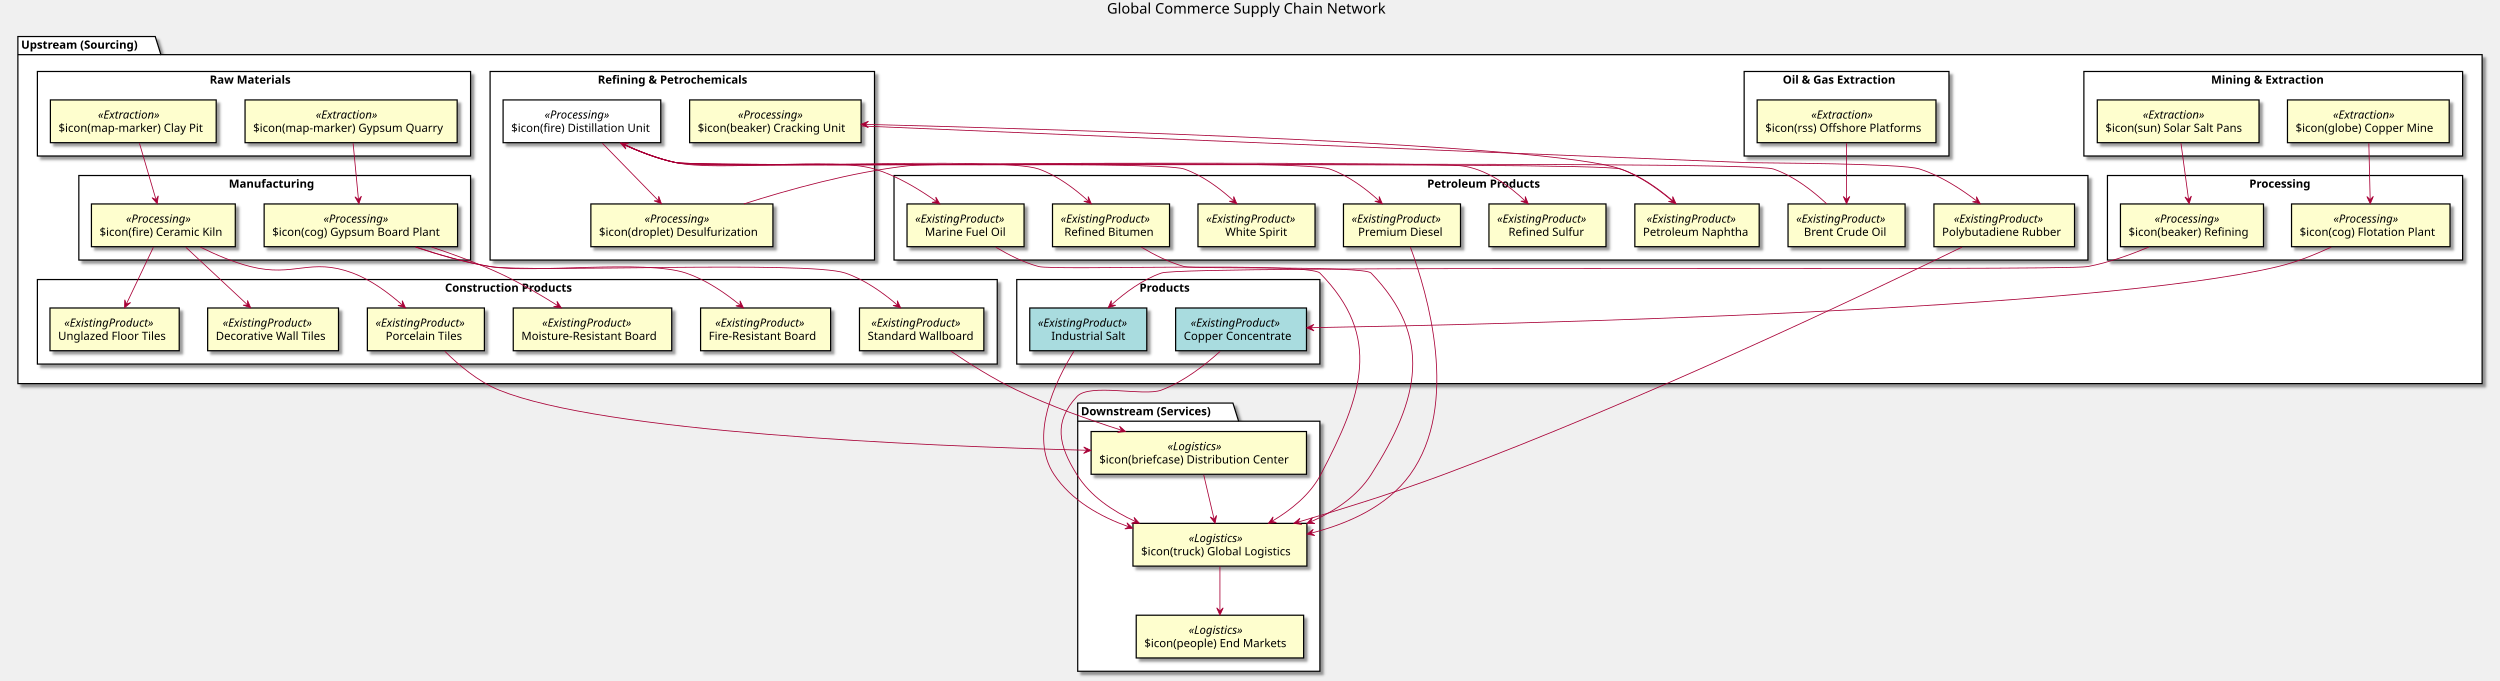
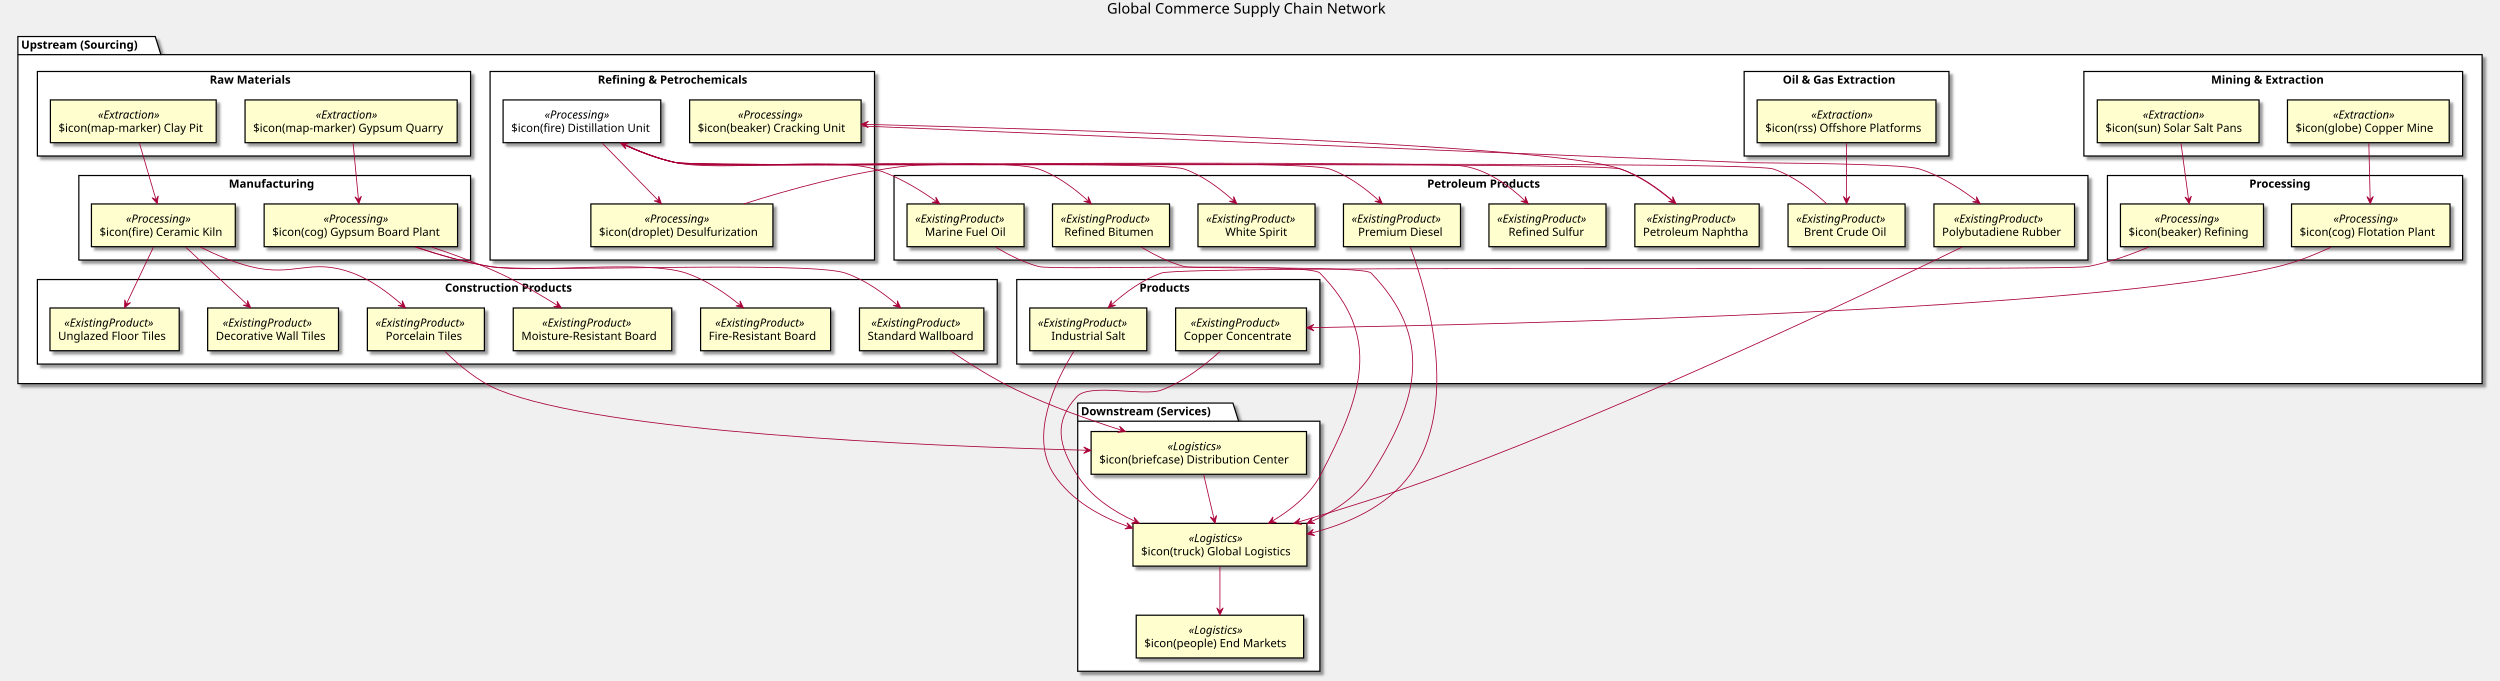
<svg xmlns="http://www.w3.org/2000/svg" contentScriptType="application/ecmascript" contentStyleType="text/css" height="837px" preserveAspectRatio="none" style="width:3076px;height:837px;" version="1.1" viewBox="0 0 3076 837" width="3076px" zoomAndPan="magnify">
  <defs>
-     <filter height="300%" id="f1mlf3yd6cgtb9" width="300%" x="-1" y="-1">
+     <filter height="300%" id="f5r9jz3cipyxp" width="300%" x="-1" y="-1">
      <feGaussianBlur result="blurOut" stdDeviation="2.0" />
      <feColorMatrix in="blurOut" result="blurOut2" type="matrix" values="0 0 0 0 0 0 0 0 0 0 0 0 0 0 0 0 0 0 .4 0" />
      <feOffset dx="4.0" dy="4.0" in="blurOut2" result="blurOut3" />
      <feBlend in="SourceGraphic" in2="blurOut3" mode="normal" />
    </filter>
  </defs>
  <g>
    <text fill="#000000" font-family="sans-serif" font-size="18" lengthAdjust="spacingAndGlyphs" textLength="364" x="1362" y="16.708">Global Commerce Supply Chain Network</text>
-     <polygon fill="#FFFFFF" filter="url(#f1mlf3yd6cgtb9)" points="22,44.953,191,44.953,198,67.25,3054,67.25,3054,471.953,22,471.953,22,44.953" style="stroke: #000000; stroke-width: 1.5;" />
+     <polygon fill="#FFFFFF" filter="url(#f5r9jz3cipyxp)" points="22,44.953,191,44.953,198,67.25,3054,67.25,3054,471.953,22,471.953,22,44.953" style="stroke: #000000; stroke-width: 1.5;" />
    <line style="stroke: #000000; stroke-width: 1.5;" x1="22" x2="198" y1="67.25" y2="67.25" />
    <text fill="#000000" font-family="sans-serif" font-size="14" font-weight="bold" lengthAdjust="spacingAndGlyphs" textLength="163" x="26" y="59.948">Upstream (Sourcing)</text>
-     <rect fill="#FFFFFF" filter="url(#f1mlf3yd6cgtb9)" height="104" style="stroke: #000000; stroke-width: 1.5;" width="466" x="2564" y="87.953" />
+     <rect fill="#FFFFFF" filter="url(#f5r9jz3cipyxp)" height="104" style="stroke: #000000; stroke-width: 1.5;" width="466" x="2564" y="87.953" />
    <text fill="#000000" font-family="sans-serif" font-size="14" font-weight="bold" lengthAdjust="spacingAndGlyphs" textLength="153" x="2720.5" y="102.948">Mining &amp; Extraction</text>
-     <rect fill="#FFFFFF" filter="url(#f1mlf3yd6cgtb9)" height="104" style="stroke: #000000; stroke-width: 1.5;" width="437" x="2593" y="215.953" />
+     <rect fill="#FFFFFF" filter="url(#f5r9jz3cipyxp)" height="104" style="stroke: #000000; stroke-width: 1.5;" width="437" x="2593" y="215.953" />
    <text fill="#000000" font-family="sans-serif" font-size="14" font-weight="bold" lengthAdjust="spacingAndGlyphs" textLength="88" x="2767.5" y="230.948">Processing</text>
-     <rect fill="#FFFFFF" filter="url(#f1mlf3yd6cgtb9)" height="104" style="stroke: #000000; stroke-width: 1.5;" width="373" x="1251" y="343.953" />
+     <rect fill="#FFFFFF" filter="url(#f5r9jz3cipyxp)" height="104" style="stroke: #000000; stroke-width: 1.5;" width="373" x="1251" y="343.953" />
    <text fill="#000000" font-family="sans-serif" font-size="14" font-weight="bold" lengthAdjust="spacingAndGlyphs" textLength="71" x="1402" y="358.948">Products</text>
-     <rect fill="#FFFFFF" filter="url(#f1mlf3yd6cgtb9)" height="104" style="stroke: #000000; stroke-width: 1.5;" width="252" x="2146" y="87.953" />
+     <rect fill="#FFFFFF" filter="url(#f5r9jz3cipyxp)" height="104" style="stroke: #000000; stroke-width: 1.5;" width="252" x="2146" y="87.953" />
    <text fill="#000000" font-family="sans-serif" font-size="14" font-weight="bold" lengthAdjust="spacingAndGlyphs" textLength="157" x="2193.5" y="102.948">Oil &amp; Gas Extraction</text>
-     <rect fill="#FFFFFF" filter="url(#f1mlf3yd6cgtb9)" height="232" style="stroke: #000000; stroke-width: 1.5;" width="473" x="603" y="87.953" />
+     <rect fill="#FFFFFF" filter="url(#f5r9jz3cipyxp)" height="232" style="stroke: #000000; stroke-width: 1.5;" width="473" x="603" y="87.953" />
    <text fill="#000000" font-family="sans-serif" font-size="14" font-weight="bold" lengthAdjust="spacingAndGlyphs" textLength="208" x="735.5" y="102.948">Refining &amp; Petrochemicals</text>
-     <rect fill="#FFFFFF" filter="url(#f1mlf3yd6cgtb9)" height="104" style="stroke: #000000; stroke-width: 1.5;" width="1469" x="1100" y="215.953" />
+     <rect fill="#FFFFFF" filter="url(#f5r9jz3cipyxp)" height="104" style="stroke: #000000; stroke-width: 1.5;" width="1469" x="1100" y="215.953" />
    <text fill="#000000" font-family="sans-serif" font-size="14" font-weight="bold" lengthAdjust="spacingAndGlyphs" textLength="157" x="1756" y="230.948">Petroleum Products</text>
-     <rect fill="#FFFFFF" filter="url(#f1mlf3yd6cgtb9)" height="104" style="stroke: #000000; stroke-width: 1.5;" width="533" x="46" y="87.953" />
+     <rect fill="#FFFFFF" filter="url(#f5r9jz3cipyxp)" height="104" style="stroke: #000000; stroke-width: 1.5;" width="533" x="46" y="87.953" />
    <text fill="#000000" font-family="sans-serif" font-size="14" font-weight="bold" lengthAdjust="spacingAndGlyphs" textLength="109" x="258" y="102.948">Raw Materials</text>
-     <rect fill="#FFFFFF" filter="url(#f1mlf3yd6cgtb9)" height="104" style="stroke: #000000; stroke-width: 1.5;" width="482" x="97" y="215.953" />
+     <rect fill="#FFFFFF" filter="url(#f5r9jz3cipyxp)" height="104" style="stroke: #000000; stroke-width: 1.5;" width="482" x="97" y="215.953" />
    <text fill="#000000" font-family="sans-serif" font-size="14" font-weight="bold" lengthAdjust="spacingAndGlyphs" textLength="113" x="281.5" y="230.948">Manufacturing</text>
-     <rect fill="#FFFFFF" filter="url(#f1mlf3yd6cgtb9)" height="104" style="stroke: #000000; stroke-width: 1.5;" width="1181" x="46" y="343.953" />
+     <rect fill="#FFFFFF" filter="url(#f5r9jz3cipyxp)" height="104" style="stroke: #000000; stroke-width: 1.5;" width="1181" x="46" y="343.953" />
    <text fill="#000000" font-family="sans-serif" font-size="14" font-weight="bold" lengthAdjust="spacingAndGlyphs" textLength="178" x="547.5" y="358.948">Construction Products</text>
-     <polygon fill="#FFFFFF" filter="url(#f1mlf3yd6cgtb9)" points="1326,495.953,1517,495.953,1524,518.25,1624,518.25,1624,825.953,1326,825.953,1326,495.953" style="stroke: #000000; stroke-width: 1.5;" />
+     <polygon fill="#FFFFFF" filter="url(#f5r9jz3cipyxp)" points="1326,495.953,1517,495.953,1524,518.25,1624,518.25,1624,825.953,1326,825.953,1326,495.953" style="stroke: #000000; stroke-width: 1.5;" />
    <line style="stroke: #000000; stroke-width: 1.5;" x1="1326" x2="1524" y1="518.25" y2="518.25" />
    <text fill="#000000" font-family="sans-serif" font-size="14" font-weight="bold" lengthAdjust="spacingAndGlyphs" textLength="185" x="1330" y="510.948">Downstream (Services)</text>
-     <rect fill="#FEFECE" filter="url(#f1mlf3yd6cgtb9)" height="52.594" style="stroke: #000000; stroke-width: 1.5;" width="199" x="2814.5" y="122.953" />
+     <rect fill="#FEFECE" filter="url(#f5r9jz3cipyxp)" height="52.594" style="stroke: #000000; stroke-width: 1.5;" width="199" x="2814.5" y="122.953" />
    <text fill="#000000" font-family="sans-serif" font-size="14" font-style="italic" lengthAdjust="spacingAndGlyphs" textLength="87" x="2870.5" y="145.948">«Extraction»</text>
    <text fill="#000000" font-family="sans-serif" font-size="14" lengthAdjust="spacingAndGlyphs" textLength="179" x="2824.5" y="162.245">$icon(globe) Copper Mine</text>
-     <rect fill="#FEFECE" filter="url(#f1mlf3yd6cgtb9)" height="52.594" style="stroke: #000000; stroke-width: 1.5;" width="199" x="2580.5" y="122.953" />
+     <rect fill="#FEFECE" filter="url(#f5r9jz3cipyxp)" height="52.594" style="stroke: #000000; stroke-width: 1.5;" width="199" x="2580.5" y="122.953" />
    <text fill="#000000" font-family="sans-serif" font-size="14" font-style="italic" lengthAdjust="spacingAndGlyphs" textLength="87" x="2636.5" y="145.948">«Extraction»</text>
    <text fill="#000000" font-family="sans-serif" font-size="14" lengthAdjust="spacingAndGlyphs" textLength="179" x="2590.5" y="162.245">$icon(sun) Solar Salt Pans</text>
-     <rect fill="#FEFECE" filter="url(#f1mlf3yd6cgtb9)" height="52.594" style="stroke: #000000; stroke-width: 1.5;" width="195" x="2819.5" y="250.953" />
+     <rect fill="#FEFECE" filter="url(#f5r9jz3cipyxp)" height="52.594" style="stroke: #000000; stroke-width: 1.5;" width="195" x="2819.5" y="250.953" />
    <text fill="#000000" font-family="sans-serif" font-size="14" font-style="italic" lengthAdjust="spacingAndGlyphs" textLength="92" x="2871" y="273.948">«Processing»</text>
    <text fill="#000000" font-family="sans-serif" font-size="14" lengthAdjust="spacingAndGlyphs" textLength="175" x="2829.5" y="290.245">$icon(cog) Flotation Plant</text>
-     <rect fill="#FEFECE" filter="url(#f1mlf3yd6cgtb9)" height="52.594" style="stroke: #000000; stroke-width: 1.5;" width="176" x="2609" y="250.953" />
+     <rect fill="#FEFECE" filter="url(#f5r9jz3cipyxp)" height="52.594" style="stroke: #000000; stroke-width: 1.5;" width="176" x="2609" y="250.953" />
    <text fill="#000000" font-family="sans-serif" font-size="14" font-style="italic" lengthAdjust="spacingAndGlyphs" textLength="92" x="2651" y="273.948">«Processing»</text>
    <text fill="#000000" font-family="sans-serif" font-size="14" lengthAdjust="spacingAndGlyphs" textLength="156" x="2619" y="290.245">$icon(beaker) Refining</text>
-     <rect fill="#A9DCDF" filter="url(#f1mlf3yd6cgtb9)" height="52.594" style="stroke: #000000; stroke-width: 1.5;" width="161" x="1446.5" y="378.953" />
+     <rect fill="#FEFECE" filter="url(#f5r9jz3cipyxp)" height="52.594" style="stroke: #000000; stroke-width: 1.5;" width="161" x="1446.5" y="378.953" />
    <text fill="#000000" font-family="sans-serif" font-size="14" font-style="italic" lengthAdjust="spacingAndGlyphs" textLength="124" x="1465" y="401.948">«ExistingProduct»</text>
    <text fill="#000000" font-family="sans-serif" font-size="14" lengthAdjust="spacingAndGlyphs" textLength="141" x="1456.5" y="418.245">Copper Concentrate</text>
-     <rect fill="#A9DCDF" filter="url(#f1mlf3yd6cgtb9)" height="52.594" style="stroke: #000000; stroke-width: 1.5;" width="144" x="1267" y="378.953" />
+     <rect fill="#FEFECE" filter="url(#f5r9jz3cipyxp)" height="52.594" style="stroke: #000000; stroke-width: 1.5;" width="144" x="1267" y="378.953" />
    <text fill="#000000" font-family="sans-serif" font-size="14" font-style="italic" lengthAdjust="spacingAndGlyphs" textLength="124" x="1277" y="401.948">«ExistingProduct»</text>
    <text fill="#000000" font-family="sans-serif" font-size="14" lengthAdjust="spacingAndGlyphs" textLength="91" x="1293.5" y="418.245">Industrial Salt</text>
-     <rect fill="#FEFECE" filter="url(#f1mlf3yd6cgtb9)" height="52.594" style="stroke: #000000; stroke-width: 1.5;" width="220" x="2162" y="122.953" />
+     <rect fill="#FEFECE" filter="url(#f5r9jz3cipyxp)" height="52.594" style="stroke: #000000; stroke-width: 1.5;" width="220" x="2162" y="122.953" />
    <text fill="#000000" font-family="sans-serif" font-size="14" font-style="italic" lengthAdjust="spacingAndGlyphs" textLength="87" x="2228.5" y="145.948">«Extraction»</text>
    <text fill="#000000" font-family="sans-serif" font-size="14" lengthAdjust="spacingAndGlyphs" textLength="200" x="2172" y="162.245">$icon(rss) Offshore Platforms</text>
-     <rect fill="#FFFFFF" filter="url(#f1mlf3yd6cgtb9)" height="52.594" style="stroke: #000000; stroke-width: 1.5;" width="194" x="619" y="122.953" />
+     <rect fill="#FFFFFF" filter="url(#f5r9jz3cipyxp)" height="52.594" style="stroke: #000000; stroke-width: 1.5;" width="194" x="619" y="122.953" />
    <text fill="#000000" font-family="sans-serif" font-size="14" font-style="italic" lengthAdjust="spacingAndGlyphs" textLength="92" x="670" y="145.948">«Processing»</text>
    <text fill="#000000" font-family="sans-serif" font-size="14" lengthAdjust="spacingAndGlyphs" textLength="174" x="629" y="162.245">$icon(fire) Distillation Unit</text>
-     <rect fill="#FEFECE" filter="url(#f1mlf3yd6cgtb9)" height="52.594" style="stroke: #000000; stroke-width: 1.5;" width="211" x="848.5" y="122.953" />
+     <rect fill="#FEFECE" filter="url(#f5r9jz3cipyxp)" height="52.594" style="stroke: #000000; stroke-width: 1.5;" width="211" x="848.5" y="122.953" />
    <text fill="#000000" font-family="sans-serif" font-size="14" font-style="italic" lengthAdjust="spacingAndGlyphs" textLength="92" x="908" y="145.948">«Processing»</text>
    <text fill="#000000" font-family="sans-serif" font-size="14" lengthAdjust="spacingAndGlyphs" textLength="191" x="858.5" y="162.245">$icon(beaker) Cracking Unit</text>
-     <rect fill="#FEFECE" filter="url(#f1mlf3yd6cgtb9)" height="52.594" style="stroke: #000000; stroke-width: 1.5;" width="224" x="727" y="250.953" />
+     <rect fill="#FEFECE" filter="url(#f5r9jz3cipyxp)" height="52.594" style="stroke: #000000; stroke-width: 1.5;" width="224" x="727" y="250.953" />
    <text fill="#000000" font-family="sans-serif" font-size="14" font-style="italic" lengthAdjust="spacingAndGlyphs" textLength="92" x="793" y="273.948">«Processing»</text>
    <text fill="#000000" font-family="sans-serif" font-size="14" lengthAdjust="spacingAndGlyphs" textLength="204" x="737" y="290.245">$icon(droplet) Desulfurization</text>
-     <rect fill="#FEFECE" filter="url(#f1mlf3yd6cgtb9)" height="52.594" style="stroke: #000000; stroke-width: 1.5;" width="144" x="2200" y="250.953" />
+     <rect fill="#FEFECE" filter="url(#f5r9jz3cipyxp)" height="52.594" style="stroke: #000000; stroke-width: 1.5;" width="144" x="2200" y="250.953" />
    <text fill="#000000" font-family="sans-serif" font-size="14" font-style="italic" lengthAdjust="spacingAndGlyphs" textLength="124" x="2210" y="273.948">«ExistingProduct»</text>
    <text fill="#000000" font-family="sans-serif" font-size="14" lengthAdjust="spacingAndGlyphs" textLength="105" x="2219.5" y="290.245">Brent Crude Oil</text>
-     <rect fill="#FEFECE" filter="url(#f1mlf3yd6cgtb9)" height="52.594" style="stroke: #000000; stroke-width: 1.5;" width="153" x="2011.5" y="250.953" />
+     <rect fill="#FEFECE" filter="url(#f5r9jz3cipyxp)" height="52.594" style="stroke: #000000; stroke-width: 1.5;" width="153" x="2011.5" y="250.953" />
    <text fill="#000000" font-family="sans-serif" font-size="14" font-style="italic" lengthAdjust="spacingAndGlyphs" textLength="124" x="2026" y="273.948">«ExistingProduct»</text>
    <text fill="#000000" font-family="sans-serif" font-size="14" lengthAdjust="spacingAndGlyphs" textLength="133" x="2021.5" y="290.245">Petroleum Naphtha</text>
-     <rect fill="#FEFECE" filter="url(#f1mlf3yd6cgtb9)" height="52.594" style="stroke: #000000; stroke-width: 1.5;" width="144" x="1653" y="250.953" />
+     <rect fill="#FEFECE" filter="url(#f5r9jz3cipyxp)" height="52.594" style="stroke: #000000; stroke-width: 1.5;" width="144" x="1653" y="250.953" />
    <text fill="#000000" font-family="sans-serif" font-size="14" font-style="italic" lengthAdjust="spacingAndGlyphs" textLength="124" x="1663" y="273.948">«ExistingProduct»</text>
    <text fill="#000000" font-family="sans-serif" font-size="14" lengthAdjust="spacingAndGlyphs" textLength="108" x="1671" y="290.245">Premium Diesel</text>
-     <rect fill="#FEFECE" filter="url(#f1mlf3yd6cgtb9)" height="52.594" style="stroke: #000000; stroke-width: 1.5;" width="144" x="1116" y="250.953" />
+     <rect fill="#FEFECE" filter="url(#f5r9jz3cipyxp)" height="52.594" style="stroke: #000000; stroke-width: 1.5;" width="144" x="1116" y="250.953" />
    <text fill="#000000" font-family="sans-serif" font-size="14" font-style="italic" lengthAdjust="spacingAndGlyphs" textLength="124" x="1126" y="273.948">«ExistingProduct»</text>
    <text fill="#000000" font-family="sans-serif" font-size="14" lengthAdjust="spacingAndGlyphs" textLength="100" x="1138" y="290.245">Marine Fuel Oil</text>
-     <rect fill="#FEFECE" filter="url(#f1mlf3yd6cgtb9)" height="52.594" style="stroke: #000000; stroke-width: 1.5;" width="144" x="1295" y="250.953" />
+     <rect fill="#FEFECE" filter="url(#f5r9jz3cipyxp)" height="52.594" style="stroke: #000000; stroke-width: 1.5;" width="144" x="1295" y="250.953" />
    <text fill="#000000" font-family="sans-serif" font-size="14" font-style="italic" lengthAdjust="spacingAndGlyphs" textLength="124" x="1305" y="273.948">«ExistingProduct»</text>
    <text fill="#000000" font-family="sans-serif" font-size="14" lengthAdjust="spacingAndGlyphs" textLength="115" x="1309.5" y="290.245">Refined Bitumen</text>
-     <rect fill="#FEFECE" filter="url(#f1mlf3yd6cgtb9)" height="52.594" style="stroke: #000000; stroke-width: 1.5;" width="144" x="1474" y="250.953" />
+     <rect fill="#FEFECE" filter="url(#f5r9jz3cipyxp)" height="52.594" style="stroke: #000000; stroke-width: 1.5;" width="144" x="1474" y="250.953" />
    <text fill="#000000" font-family="sans-serif" font-size="14" font-style="italic" lengthAdjust="spacingAndGlyphs" textLength="124" x="1484" y="273.948">«ExistingProduct»</text>
    <text fill="#000000" font-family="sans-serif" font-size="14" lengthAdjust="spacingAndGlyphs" textLength="77" x="1507.5" y="290.245">White Spirit</text>
-     <rect fill="#FEFECE" filter="url(#f1mlf3yd6cgtb9)" height="52.594" style="stroke: #000000; stroke-width: 1.5;" width="144" x="1832" y="250.953" />
+     <rect fill="#FEFECE" filter="url(#f5r9jz3cipyxp)" height="52.594" style="stroke: #000000; stroke-width: 1.5;" width="144" x="1832" y="250.953" />
    <text fill="#000000" font-family="sans-serif" font-size="14" font-style="italic" lengthAdjust="spacingAndGlyphs" textLength="124" x="1842" y="273.948">«ExistingProduct»</text>
    <text fill="#000000" font-family="sans-serif" font-size="14" lengthAdjust="spacingAndGlyphs" textLength="96" x="1856" y="290.245">Refined Sulfur</text>
-     <rect fill="#FEFECE" filter="url(#f1mlf3yd6cgtb9)" height="52.594" style="stroke: #000000; stroke-width: 1.5;" width="173" x="2379.5" y="250.953" />
+     <rect fill="#FEFECE" filter="url(#f5r9jz3cipyxp)" height="52.594" style="stroke: #000000; stroke-width: 1.5;" width="173" x="2379.5" y="250.953" />
    <text fill="#000000" font-family="sans-serif" font-size="14" font-style="italic" lengthAdjust="spacingAndGlyphs" textLength="124" x="2404" y="273.948">«ExistingProduct»</text>
    <text fill="#000000" font-family="sans-serif" font-size="14" lengthAdjust="spacingAndGlyphs" textLength="153" x="2389.5" y="290.245">Polybutadiene Rubber</text>
-     <rect fill="#FEFECE" filter="url(#f1mlf3yd6cgtb9)" height="52.594" style="stroke: #000000; stroke-width: 1.5;" width="261" x="301.5" y="122.953" />
+     <rect fill="#FEFECE" filter="url(#f5r9jz3cipyxp)" height="52.594" style="stroke: #000000; stroke-width: 1.5;" width="261" x="301.5" y="122.953" />
    <text fill="#000000" font-family="sans-serif" font-size="14" font-style="italic" lengthAdjust="spacingAndGlyphs" textLength="87" x="388.5" y="145.948">«Extraction»</text>
    <text fill="#000000" font-family="sans-serif" font-size="14" lengthAdjust="spacingAndGlyphs" textLength="241" x="311.5" y="162.245">$icon(map-marker) Gypsum Quarry</text>
-     <rect fill="#FEFECE" filter="url(#f1mlf3yd6cgtb9)" height="52.594" style="stroke: #000000; stroke-width: 1.5;" width="204" x="62" y="122.953" />
+     <rect fill="#FEFECE" filter="url(#f5r9jz3cipyxp)" height="52.594" style="stroke: #000000; stroke-width: 1.5;" width="204" x="62" y="122.953" />
    <text fill="#000000" font-family="sans-serif" font-size="14" font-style="italic" lengthAdjust="spacingAndGlyphs" textLength="87" x="120.5" y="145.948">«Extraction»</text>
    <text fill="#000000" font-family="sans-serif" font-size="14" lengthAdjust="spacingAndGlyphs" textLength="184" x="72" y="162.245">$icon(map-marker) Clay Pit</text>
-     <rect fill="#FEFECE" filter="url(#f1mlf3yd6cgtb9)" height="52.594" style="stroke: #000000; stroke-width: 1.5;" width="238" x="325" y="250.953" />
+     <rect fill="#FEFECE" filter="url(#f5r9jz3cipyxp)" height="52.594" style="stroke: #000000; stroke-width: 1.5;" width="238" x="325" y="250.953" />
    <text fill="#000000" font-family="sans-serif" font-size="14" font-style="italic" lengthAdjust="spacingAndGlyphs" textLength="92" x="398" y="273.948">«Processing»</text>
    <text fill="#000000" font-family="sans-serif" font-size="14" lengthAdjust="spacingAndGlyphs" textLength="218" x="335" y="290.245">$icon(cog) Gypsum Board Plant</text>
-     <rect fill="#FEFECE" filter="url(#f1mlf3yd6cgtb9)" height="52.594" style="stroke: #000000; stroke-width: 1.5;" width="177" x="112.5" y="250.953" />
+     <rect fill="#FEFECE" filter="url(#f5r9jz3cipyxp)" height="52.594" style="stroke: #000000; stroke-width: 1.5;" width="177" x="112.5" y="250.953" />
    <text fill="#000000" font-family="sans-serif" font-size="14" font-style="italic" lengthAdjust="spacingAndGlyphs" textLength="92" x="155" y="273.948">«Processing»</text>
    <text fill="#000000" font-family="sans-serif" font-size="14" lengthAdjust="spacingAndGlyphs" textLength="157" x="122.5" y="290.245">$icon(fire) Ceramic Kiln</text>
-     <rect fill="#FEFECE" filter="url(#f1mlf3yd6cgtb9)" height="52.594" style="stroke: #000000; stroke-width: 1.5;" width="153" x="1057.5" y="378.953" />
+     <rect fill="#FEFECE" filter="url(#f5r9jz3cipyxp)" height="52.594" style="stroke: #000000; stroke-width: 1.5;" width="153" x="1057.5" y="378.953" />
    <text fill="#000000" font-family="sans-serif" font-size="14" font-style="italic" lengthAdjust="spacingAndGlyphs" textLength="124" x="1072" y="401.948">«ExistingProduct»</text>
    <text fill="#000000" font-family="sans-serif" font-size="14" lengthAdjust="spacingAndGlyphs" textLength="133" x="1067.5" y="418.245">Standard Wallboard</text>
-     <rect fill="#FEFECE" filter="url(#f1mlf3yd6cgtb9)" height="52.594" style="stroke: #000000; stroke-width: 1.5;" width="160" x="862" y="378.953" />
+     <rect fill="#FEFECE" filter="url(#f5r9jz3cipyxp)" height="52.594" style="stroke: #000000; stroke-width: 1.5;" width="160" x="862" y="378.953" />
    <text fill="#000000" font-family="sans-serif" font-size="14" font-style="italic" lengthAdjust="spacingAndGlyphs" textLength="124" x="880" y="401.948">«ExistingProduct»</text>
    <text fill="#000000" font-family="sans-serif" font-size="14" lengthAdjust="spacingAndGlyphs" textLength="140" x="872" y="418.245">Fire-Resistant Board</text>
-     <rect fill="#FEFECE" filter="url(#f1mlf3yd6cgtb9)" height="52.594" style="stroke: #000000; stroke-width: 1.5;" width="195" x="631.5" y="378.953" />
+     <rect fill="#FEFECE" filter="url(#f5r9jz3cipyxp)" height="52.594" style="stroke: #000000; stroke-width: 1.5;" width="195" x="631.5" y="378.953" />
    <text fill="#000000" font-family="sans-serif" font-size="14" font-style="italic" lengthAdjust="spacingAndGlyphs" textLength="124" x="667" y="401.948">«ExistingProduct»</text>
    <text fill="#000000" font-family="sans-serif" font-size="14" lengthAdjust="spacingAndGlyphs" textLength="175" x="641.5" y="418.245">Moisture-Resistant Board</text>
-     <rect fill="#FEFECE" filter="url(#f1mlf3yd6cgtb9)" height="52.594" style="stroke: #000000; stroke-width: 1.5;" width="144" x="452" y="378.953" />
+     <rect fill="#FEFECE" filter="url(#f5r9jz3cipyxp)" height="52.594" style="stroke: #000000; stroke-width: 1.5;" width="144" x="452" y="378.953" />
    <text fill="#000000" font-family="sans-serif" font-size="14" font-style="italic" lengthAdjust="spacingAndGlyphs" textLength="124" x="462" y="401.948">«ExistingProduct»</text>
    <text fill="#000000" font-family="sans-serif" font-size="14" lengthAdjust="spacingAndGlyphs" textLength="99" x="474.5" y="418.245">Porcelain Tiles</text>
-     <rect fill="#FEFECE" filter="url(#f1mlf3yd6cgtb9)" height="52.594" style="stroke: #000000; stroke-width: 1.5;" width="161" x="255.5" y="378.953" />
+     <rect fill="#FEFECE" filter="url(#f5r9jz3cipyxp)" height="52.594" style="stroke: #000000; stroke-width: 1.5;" width="161" x="255.5" y="378.953" />
    <text fill="#000000" font-family="sans-serif" font-size="14" font-style="italic" lengthAdjust="spacingAndGlyphs" textLength="124" x="274" y="401.948">«ExistingProduct»</text>
    <text fill="#000000" font-family="sans-serif" font-size="14" lengthAdjust="spacingAndGlyphs" textLength="141" x="265.5" y="418.245">Decorative Wall Tiles</text>
-     <rect fill="#FEFECE" filter="url(#f1mlf3yd6cgtb9)" height="52.594" style="stroke: #000000; stroke-width: 1.5;" width="159" x="61.5" y="378.953" />
+     <rect fill="#FEFECE" filter="url(#f5r9jz3cipyxp)" height="52.594" style="stroke: #000000; stroke-width: 1.5;" width="159" x="61.5" y="378.953" />
    <text fill="#000000" font-family="sans-serif" font-size="14" font-style="italic" lengthAdjust="spacingAndGlyphs" textLength="124" x="79" y="401.948">«ExistingProduct»</text>
    <text fill="#000000" font-family="sans-serif" font-size="14" lengthAdjust="spacingAndGlyphs" textLength="139" x="71.5" y="418.245">Unglazed Floor Tiles</text>
-     <rect fill="#FEFECE" filter="url(#f1mlf3yd6cgtb9)" height="52.594" style="stroke: #000000; stroke-width: 1.5;" width="265" x="1342.5" y="530.953" />
+     <rect fill="#FEFECE" filter="url(#f5r9jz3cipyxp)" height="52.594" style="stroke: #000000; stroke-width: 1.5;" width="265" x="1342.5" y="530.953" />
    <text fill="#000000" font-family="sans-serif" font-size="14" font-style="italic" lengthAdjust="spacingAndGlyphs" textLength="77" x="1436.5" y="553.948">«Logistics»</text>
    <text fill="#000000" font-family="sans-serif" font-size="14" lengthAdjust="spacingAndGlyphs" textLength="245" x="1352.5" y="570.245">$icon(briefcase) Distribution Center</text>
-     <rect fill="#FEFECE" filter="url(#f1mlf3yd6cgtb9)" height="52.594" style="stroke: #000000; stroke-width: 1.5;" width="214" x="1394" y="643.953" />
+     <rect fill="#FEFECE" filter="url(#f5r9jz3cipyxp)" height="52.594" style="stroke: #000000; stroke-width: 1.5;" width="214" x="1394" y="643.953" />
    <text fill="#000000" font-family="sans-serif" font-size="14" font-style="italic" lengthAdjust="spacingAndGlyphs" textLength="77" x="1462.5" y="666.948">«Logistics»</text>
    <text fill="#000000" font-family="sans-serif" font-size="14" lengthAdjust="spacingAndGlyphs" textLength="194" x="1404" y="683.245">$icon(truck) Global Logistics</text>
-     <rect fill="#FEFECE" filter="url(#f1mlf3yd6cgtb9)" height="52.594" style="stroke: #000000; stroke-width: 1.5;" width="206" x="1398" y="756.953" />
+     <rect fill="#FEFECE" filter="url(#f5r9jz3cipyxp)" height="52.594" style="stroke: #000000; stroke-width: 1.5;" width="206" x="1398" y="756.953" />
    <text fill="#000000" font-family="sans-serif" font-size="14" font-style="italic" lengthAdjust="spacingAndGlyphs" textLength="77" x="1462.5" y="779.948">«Logistics»</text>
    <text fill="#000000" font-family="sans-serif" font-size="14" lengthAdjust="spacingAndGlyphs" textLength="186" x="1408" y="796.245">$icon(people) End Markets</text>
    <path d="M2914.61,176.253 C2915.09,196.303 2915.76,224.173 2916.26,245.433 " fill="none" id="cu_mine-flotation" style="stroke: #A80036; stroke-width: 1.0;" />
    <polygon fill="#A80036" points="2916.39,250.683,2920.157,241.583,2916.262,245.685,2912.16,241.789,2916.39,250.683" style="stroke: #A80036; stroke-width: 1.0;" />
    <path d="M2868.36,304.043 C2848.61,313.233 2825.24,322.633 2803,327.953 C2576.04,382.233 1860.86,398.963 1612.77,403.203 " fill="none" id="flotation-conc" style="stroke: #A80036; stroke-width: 1.0;" />
    <polygon fill="#A80036" points="1607.71,403.283,1616.777,407.128,1612.709,403.197,1616.64,399.129,1607.71,403.283" style="stroke: #A80036; stroke-width: 1.0;" />
    <path d="M2683.48,176.253 C2686.2,196.383 2689.98,224.403 2692.85,245.703 " fill="none" id="salt_mine-salt_refinery" style="stroke: #A80036; stroke-width: 1.0;" />
    <polygon fill="#A80036" points="2693.52,250.683,2696.276,241.228,2692.849,245.728,2688.348,242.301,2693.52,250.683" style="stroke: #A80036; stroke-width: 1.0;" />
    <path d="M2643.78,304.003 C2621.26,313.493 2594.4,323.123 2569,327.953 C2537.89,333.873 1458.97,325.723 1429,335.953 C1405.87,343.843 1383.96,360.253 1367.55,375.033 " fill="none" id="salt_refinery-salt" style="stroke: #A80036; stroke-width: 1.0;" />
    <polygon fill="#A80036" points="1363.5,378.743,1372.834,375.6,1367.182,375.361,1367.422,369.709,1363.5,378.743" style="stroke: #A80036; stroke-width: 1.0;" />
    <path d="M2272,176.253 C2272,196.303 2272,224.173 2272,245.433 " fill="none" id="offshore-brent" style="stroke: #A80036; stroke-width: 1.0;" />
    <polygon fill="#A80036" points="2272,250.683,2276,241.683,2272,245.683,2268,241.683,2272,250.683" style="stroke: #A80036; stroke-width: 1.0;" />
    <path d="M2247.51,250.733 C2230.75,235.083 2207.09,216.503 2182,207.953 C2146.48,195.853 867.73,207.633 831,199.953 C809.72,195.503 787.51,186.973 768.35,178.233 " fill="none" id="brent-distillation" style="stroke: #A80036; stroke-width: 1.0;" />
    <polygon fill="#A80036" points="763.55,176.003,770.032,183.418,768.086,178.107,773.398,176.161,763.55,176.003" style="stroke: #A80036; stroke-width: 1.0;" />
    <path d="M763.55,175.993 C783.74,185.483 807.92,195.113 831,199.953 C862.62,206.583 1963.32,197.843 1994,207.953 C2018.07,215.883 2041.13,232.503 2058.39,247.383 " fill="none" id="distillation-naphtha" style="stroke: #A80036; stroke-width: 1.0;" />
    <polygon fill="#A80036" points="2062.2,250.723,2058.061,241.786,2058.437,247.431,2052.793,247.807,2062.2,250.723" style="stroke: #A80036; stroke-width: 1.0;" />
    <path d="M763.56,175.963 C783.75,185.443 807.93,195.083 831,199.953 C874.76,209.193 1593.73,193.333 1636,207.953 C1658.93,215.883 1680.6,232.293 1696.82,247.063 " fill="none" id="distillation-diesel" style="stroke: #A80036; stroke-width: 1.0;" />
    <polygon fill="#A80036" points="1700.82,250.773,1696.952,241.716,1697.158,247.369,1691.505,247.575,1700.82,250.773" style="stroke: #A80036; stroke-width: 1.0;" />
    <path d="M764.17,175.963 C784.26,185.323 808.19,194.863 831,199.953 C884.17,211.813 1023.81,192.333 1076,207.953 C1103.64,216.223 1131.32,233.063 1152.25,247.973 " fill="none" id="distillation-mfo" style="stroke: #A80036; stroke-width: 1.0;" />
    <polygon fill="#A80036" points="1156.35,250.923,1151.374,242.424,1152.289,248.006,1146.707,248.921,1156.35,250.923" style="stroke: #A80036; stroke-width: 1.0;" />
    <path d="M763.86,176.003 C784,185.423 808.05,195.013 831,199.953 C879.56,210.413 1231.12,191.533 1278,207.953 C1300.9,215.973 1322.57,232.383 1338.79,247.133 " fill="none" id="distillation-bitumen" style="stroke: #A80036; stroke-width: 1.0;" />
    <polygon fill="#A80036" points="1342.8,250.843,1338.915,241.793,1339.131,247.446,1333.479,247.663,1342.8,250.843" style="stroke: #A80036; stroke-width: 1.0;" />
    <path d="M763.84,176.063 C783.98,185.493 808.04,195.073 831,199.953 C865.02,207.193 1424.15,196.543 1457,207.953 C1479.92,215.913 1501.59,232.323 1517.81,247.083 " fill="none" id="distillation-whitespirit" style="stroke: #A80036; stroke-width: 1.0;" />
    <polygon fill="#A80036" points="1521.81,250.803,1517.925,241.753,1518.141,247.406,1512.489,247.623,1521.81,250.803" style="stroke: #A80036; stroke-width: 1.0;" />
    <path d="M741.19,176.253 C761.25,196.813 789.35,225.593 810.29,247.043 " fill="none" id="distillation-desulf" style="stroke: #A80036; stroke-width: 1.0;" />
    <polygon fill="#A80036" points="813.85,250.683,810.426,241.449,810.357,247.105,804.701,247.037,813.85,250.683" style="stroke: #A80036; stroke-width: 1.0;" />
    <path d="M915.28,250.883 C970.61,233.203 1047.68,211.833 1117.5,203.953 C1155.04,199.713 1759.96,199.713 1797.5,203.953 C1828.26,207.423 1856.77,228.463 1876.53,247.143 " fill="none" id="desulf-sulfur" style="stroke: #A80036; stroke-width: 1.0;" />
    <polygon fill="#A80036" points="1880.37,250.843,1876.686,241.709,1876.778,247.365,1871.122,247.457,1880.37,250.843" style="stroke: #A80036; stroke-width: 1.0;" />
    <path d="M2061.67,250.803 C2044.05,235.383 2019.49,217.043 1994,207.953 C1908.31,177.403 1314.68,159.353 1064.64,153.023 " fill="none" id="naphtha-cracker" style="stroke: #A80036; stroke-width: 1.0;" />
    <polygon fill="#A80036" points="1059.52,152.893,1068.414,157.123,1064.518,153.022,1068.62,149.126,1059.52,152.893" style="stroke: #A80036; stroke-width: 1.0;" />
    <path d="M1059.63,155.003 C1267.59,163.913 1744.75,184.193 2146,199.953 C2170,200.893 2339.13,200.633 2362,207.953 C2387.65,216.163 2412.97,232.603 2432.2,247.323 " fill="none" id="cracker-pbr" style="stroke: #A80036; stroke-width: 1.0;" />
    <polygon fill="#A80036" points="2436.45,250.623,2431.793,241.945,2432.5,247.557,2426.888,248.265,2436.45,250.623" style="stroke: #A80036; stroke-width: 1.0;" />
    <path d="M434.46,176.253 C436.37,196.383 439.04,224.403 441.07,245.703 " fill="none" id="g_mining-g_plant" style="stroke: #A80036; stroke-width: 1.0;" />
    <polygon fill="#A80036" points="441.55,250.683,444.683,241.346,441.078,245.706,436.718,242.101,441.55,250.683" style="stroke: #A80036; stroke-width: 1.0;" />
    <path d="M511.07,303.963 C539.06,313.393 572.18,322.973 603,327.953 C650.94,335.693 993.96,320.493 1040,335.953 C1064.02,344.023 1087.09,360.643 1104.35,375.493 " fill="none" id="g_plant-g_std" style="stroke: #A80036; stroke-width: 1.0;" />
    <polygon fill="#A80036" points="1108.17,378.823,1104.048,369.878,1104.413,375.524,1098.768,375.889,1108.17,378.823" style="stroke: #A80036; stroke-width: 1.0;" />
    <path d="M511.89,303.993 C539.72,313.303 572.5,322.793 603,327.953 C655.84,336.883 793.16,319.013 844,335.953 C868.72,344.193 892.75,360.813 910.84,375.623 " fill="none" id="g_plant-g_fire" style="stroke: #A80036; stroke-width: 1.0;" />
    <polygon fill="#A80036" points="914.83,378.943,910.473,370.11,910.988,375.744,905.354,376.258,914.83,378.943" style="stroke: #A80036; stroke-width: 1.0;" />
    <path d="M530.99,303.953 C558.05,312.923 587.68,323.833 614,335.953 C638.83,347.393 665.12,362.783 686.29,376.073 " fill="none" id="g_plant-g_moist" style="stroke: #A80036; stroke-width: 1.0;" />
    <polygon fill="#A80036" points="690.73,378.883,685.27,370.686,686.507,376.206,680.987,377.443,690.73,378.883" style="stroke: #A80036; stroke-width: 1.0;" />
    <path d="M171.58,176.253 C177.49,196.383 185.72,224.403 191.97,245.703 " fill="none" id="c_mining-c_kiln" style="stroke: #A80036; stroke-width: 1.0;" />
    <polygon fill="#A80036" points="193.43,250.683,194.715,240.918,192.013,245.888,187.043,243.186,193.43,250.683" style="stroke: #A80036; stroke-width: 1.0;" />
    <path d="M246.5,304.033 C265.01,313.213 286.97,322.623 308,327.953 C362.39,341.743 381.42,316.343 434,335.953 C456.73,344.433 478.48,360.673 494.9,375.223 " fill="none" id="c_kiln-c_porcelain" style="stroke: #A80036; stroke-width: 1.0;" />
    <polygon fill="#A80036" points="498.96,378.873,494.929,369.887,495.237,375.535,489.589,375.844,498.96,378.873" style="stroke: #A80036; stroke-width: 1.0;" />
    <path d="M228.65,304.253 C250.67,324.813 281.51,353.593 304.49,375.043 " fill="none" id="c_kiln-c_wall" style="stroke: #A80036; stroke-width: 1.0;" />
    <polygon fill="#A80036" points="308.39,378.683,304.541,369.618,304.735,375.271,299.082,375.465,308.39,378.683" style="stroke: #A80036; stroke-width: 1.0;" />
    <path d="M188.71,304.253 C179.09,324.473 165.67,352.643 155.52,373.973 " fill="none" id="c_kiln-c_floor" style="stroke: #A80036; stroke-width: 1.0;" />
    <polygon fill="#A80036" points="153.27,378.683,160.743,372.268,155.414,374.166,153.516,368.837,153.27,378.683" style="stroke: #A80036; stroke-width: 1.0;" />
    <path d="M1501.24,432.313 C1482.8,449.063 1456.47,469.613 1429,479.953 C1407.31,488.123 1340.75,470.943 1325,487.953 C1296.01,519.263 1302.36,547.783 1325,583.953 C1341.53,610.353 1368.79,628.813 1396.99,641.633 " fill="none" id="conc-logistics" style="stroke: #A80036; stroke-width: 1.0;" />
    <polygon fill="#A80036" points="1401.89,643.803,1395.267,636.514,1397.314,641.787,1392.041,643.835,1401.89,643.803" style="stroke: #A80036; stroke-width: 1.0;" />
    <path d="M1321.37,432.163 C1298.65,468.783 1265.61,536.753 1297,583.953 C1318.12,615.703 1353.54,635.683 1389,648.253 " fill="none" id="salt-logistics" style="stroke: #A80036; stroke-width: 1.0;" />
    <polygon fill="#A80036" points="1393.77,649.903,1386.563,643.19,1389.043,648.275,1383.958,650.754,1393.77,649.903" style="stroke: #A80036; stroke-width: 1.0;" />
    <path d="M1735.29,303.983 C1756.26,360.513 1796.91,498.073 1735,583.953 C1706.69,623.223 1658.41,644.493 1613.03,656.003 " fill="none" id="diesel-logistics" style="stroke: #A80036; stroke-width: 1.0;" />
    <polygon fill="#A80036" points="1608.08,657.223,1617.777,658.948,1612.934,656.024,1615.858,651.181,1608.08,657.223" style="stroke: #A80036; stroke-width: 1.0;" />
    <path d="M1225.25,304.203 C1240.83,313.533 1259.58,322.993 1278,327.953 C1296.57,332.953 1610.52,322.243 1624,335.953 C1701.29,414.533 1676.25,486.373 1625,583.953 C1612.01,608.693 1588.26,627.673 1565,641.393 " fill="none" id="mfo-logistics" style="stroke: #A80036; stroke-width: 1.0;" />
    <polygon fill="#A80036" points="1560.66,643.893,1570.454,642.856,1564.99,641.393,1566.453,635.928,1560.66,643.893" style="stroke: #A80036; stroke-width: 1.0;" />
    <path d="M2414.09,304.023 C2300.32,359.493 2019.69,493.163 1776,583.953 C1717.34,605.813 1650.27,626.743 1597.06,642.423 " fill="none" id="pbr-logistics" style="stroke: #A80036; stroke-width: 1.0;" />
    <polygon fill="#A80036" points="1591.95,643.923,1601.71,645.243,1596.75,642.523,1599.47,637.563,1591.95,643.923" style="stroke: #A80036; stroke-width: 1.0;" />
    <path d="M1404.28,304.093 C1419.86,313.403 1438.6,322.883 1457,327.953 C1469.33,331.353 1678.12,326.753 1687,335.953 C1763.57,415.233 1746.48,491.153 1687,583.953 C1669.8,610.793 1641.81,629.323 1612.72,642.063 " fill="none" id="bitumen-logistics" style="stroke: #A80036; stroke-width: 1.0;" />
    <polygon fill="#A80036" points="1608.04,644.063,1617.888,644.22,1612.641,642.106,1614.756,636.859,1608.04,644.063" style="stroke: #A80036; stroke-width: 1.0;" />
    <path d="M1169.9,432.063 C1192.43,447.353 1222.53,466.373 1251,479.953 C1291.99,499.503 1339.33,516.423 1379.9,529.353 " fill="none" id="g_std-dc" style="stroke: #A80036; stroke-width: 1.0;" />
    <polygon fill="#A80036" points="1384.82,530.913,1377.457,524.372,1380.056,529.396,1375.031,531.995,1384.82,530.913" style="stroke: #A80036; stroke-width: 1.0;" />
    <path d="M547.3,432.213 C564.08,448.913 588.22,469.453 614,479.953 C741.41,531.833 1127.93,548.643 1337.08,554.003 " fill="none" id="c_porcelain-dc" style="stroke: #A80036; stroke-width: 1.0;" />
    <polygon fill="#A80036" points="1342.3,554.133,1333.394,549.928,1337.301,554.019,1333.211,557.926,1342.3,554.133" style="stroke: #A80036; stroke-width: 1.0;" />
    <path d="M1481.03,584.193 C1484.84,600.453 1489.78,621.533 1493.79,638.663 " fill="none" id="dc-logistics" style="stroke: #A80036; stroke-width: 1.0;" />
    <polygon fill="#A80036" points="1495,643.843,1496.839,634.167,1493.858,638.975,1489.05,635.995,1495,643.843" style="stroke: #A80036; stroke-width: 1.0;" />
    <path d="M1501,697.193 C1501,713.453 1501,734.533 1501,751.663 " fill="none" id="logistics-market" style="stroke: #A80036; stroke-width: 1.0;" />
    <polygon fill="#A80036" points="1501,756.843,1505.026,747.855,1501.014,751.843,1497.026,747.832,1501,756.843" style="stroke: #A80036; stroke-width: 1.0;" />
  </g>
</svg>
